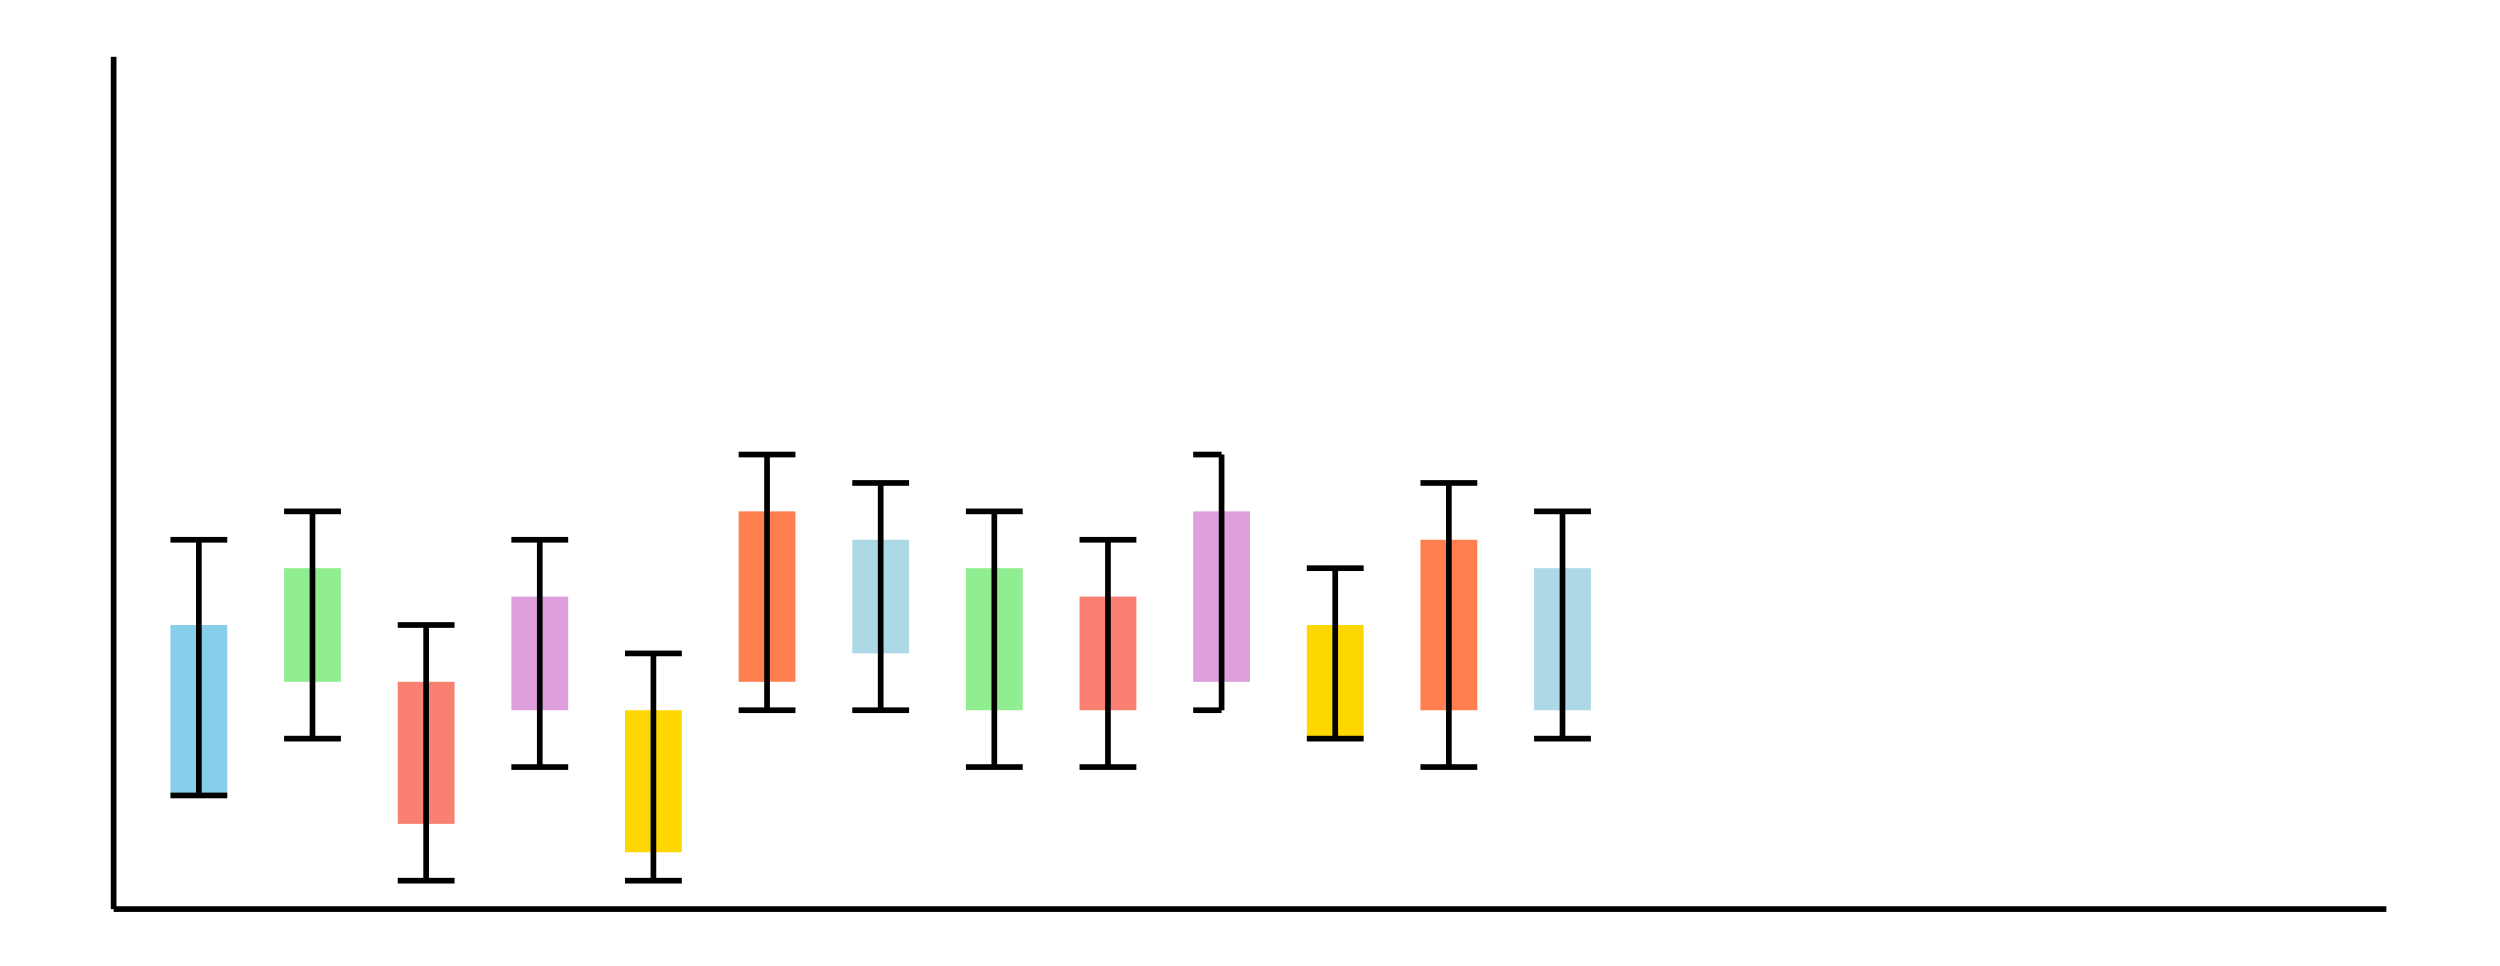
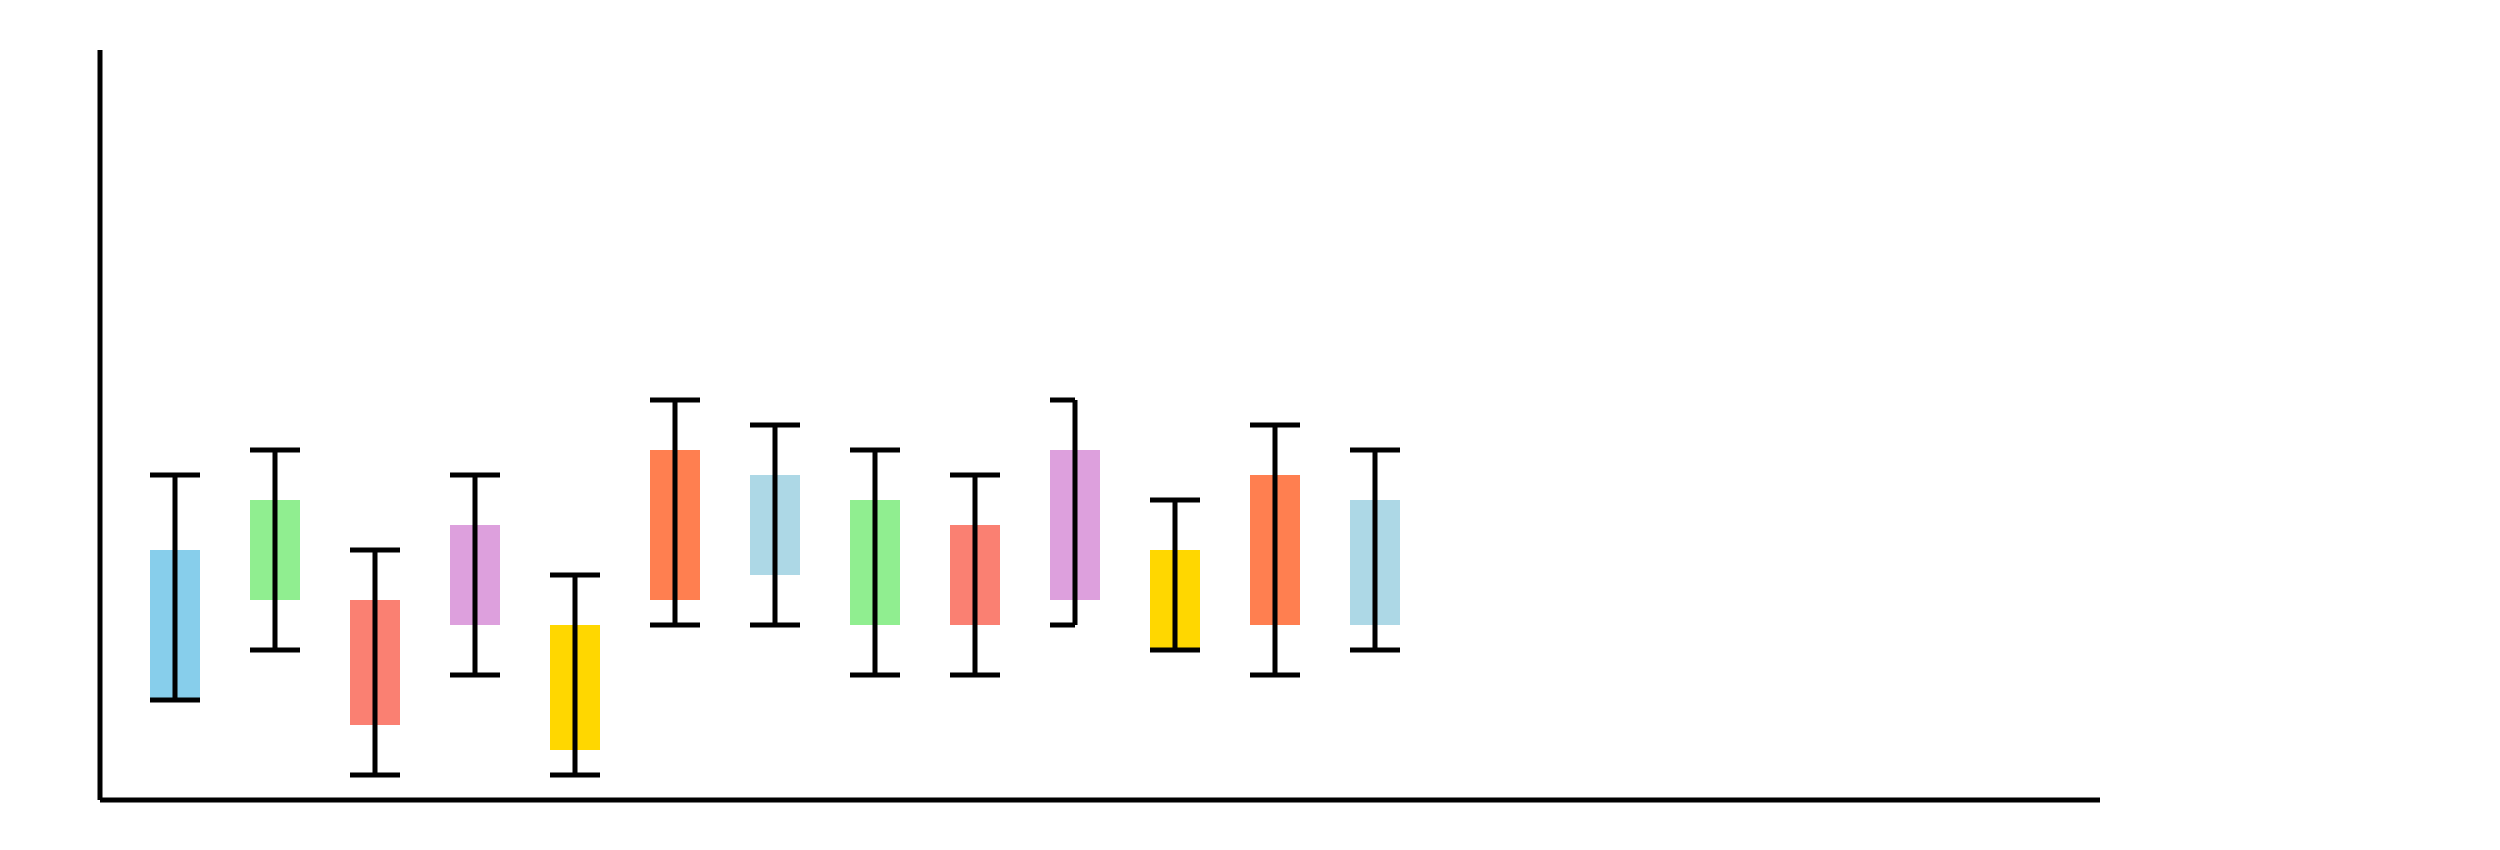
- <svg xmlns="http://www.w3.org/2000/svg" width="880" height="340" viewBox="-440,-170,880,340" style="max-width: 100%; height: auto; font: 10px sans-serif;">
+ <svg xmlns="http://www.w3.org/2000/svg" width="880" height="340" viewBox="-440,-170,1000,340" style="max-width: 100%; height: auto; font: 10px sans-serif;">
  <line x1="-400" y1="150" x2="400" y2="150" stroke="black" stroke-width="2" id="line_40" />
  <line x1="-400" y1="150" x2="-400" y2="-150" stroke="black" stroke-width="2" id="line_39" />
  <rect x="-380" y="50" width="20" height="60" fill="skyblue" id="rect_12" />
  <line x1="-370" y1="20" x2="-370" y2="110" stroke="black" stroke-width="2" id="line_38" />
  <line x1="-380" y1="20" x2="-360" y2="20" stroke="black" stroke-width="2" id="line_37" />
  <line x1="-380" y1="110" x2="-360" y2="110" stroke="black" stroke-width="2" id="line_36" />
  <rect x="-340" y="30" width="20" height="40" fill="lightgreen" id="rect_11" />
  <line x1="-330" y1="10" x2="-330" y2="90" stroke="black" stroke-width="2" id="line_35" />
  <line x1="-340" y1="10" x2="-320" y2="10" stroke="black" stroke-width="2" id="line_34" />
  <line x1="-340" y1="90" x2="-320" y2="90" stroke="black" stroke-width="2" id="line_33" />
  <rect x="-300" y="70" width="20" height="50" fill="salmon" id="rect_10" />
  <line x1="-290" y1="50" x2="-290" y2="140" stroke="black" stroke-width="2" id="line_32" />
  <line x1="-300" y1="50" x2="-280" y2="50" stroke="black" stroke-width="2" id="line_31" />
  <line x1="-300" y1="140" x2="-280" y2="140" stroke="black" stroke-width="2" id="line_30" />
  <rect x="-260" y="40" width="20" height="40" fill="plum" id="rect_9" />
  <line x1="-250" y1="20" x2="-250" y2="100" stroke="black" stroke-width="2" id="line_29" />
  <line x1="-260" y1="20" x2="-240" y2="20" stroke="black" stroke-width="2" id="line_28" />
  <line x1="-260" y1="100" x2="-240" y2="100" stroke="black" stroke-width="2" id="line_27" />
  <rect x="-220" y="80" width="20" height="50" fill="gold" id="rect_8" />
  <line x1="-210" y1="60" x2="-210" y2="140" stroke="black" stroke-width="2" id="line_26" />
  <line x1="-220" y1="60" x2="-200" y2="60" stroke="black" stroke-width="2" id="line_25" />
  <line x1="-220" y1="140" x2="-200" y2="140" stroke="black" stroke-width="2" id="line_24" />
  <rect x="-180" y="10" width="20" height="60" fill="coral" id="rect_7" />
  <line x1="-170" y1="-10" x2="-170" y2="80" stroke="black" stroke-width="2" id="line_23" />
  <line x1="-180" y1="-10" x2="-160" y2="-10" stroke="black" stroke-width="2" id="line_22" />
  <line x1="-180" y1="80" x2="-160" y2="80" stroke="black" stroke-width="2" id="line_21" />
  <rect x="-140" y="20" width="20" height="40" fill="lightblue" id="rect_6" />
  <line x1="-130" y1="0" x2="-130" y2="80" stroke="black" stroke-width="2" id="line_20" />
  <line x1="-140" y1="0" x2="-120" y2="0" stroke="black" stroke-width="2" id="line_19" />
  <line x1="-140" y1="80" x2="-120" y2="80" stroke="black" stroke-width="2" id="line_18" />
  <rect x="-100" y="30" width="20" height="50" fill="lightgreen" id="rect_5" />
  <line x1="-90" y1="10" x2="-90" y2="100" stroke="black" stroke-width="2" id="line_17" />
  <line x1="-100" y1="10" x2="-80" y2="10" stroke="black" stroke-width="2" id="line_16" />
  <line x1="-100" y1="100" x2="-80" y2="100" stroke="black" stroke-width="2" id="line_15" />
  <rect x="-60" y="40" width="20" height="40" fill="salmon" id="rect_4" />
  <line x1="-50" y1="20" x2="-50" y2="100" stroke="black" stroke-width="2" id="line_14" />
  <line x1="-60" y1="20" x2="-40" y2="20" stroke="black" stroke-width="2" id="line_13" />
  <line x1="-60" y1="100" x2="-40" y2="100" stroke="black" stroke-width="2" id="line_12" />
  <rect x="-20" y="10" width="20" height="60" fill="plum" id="rect_3" />
  <line x1="-10" y1="-10" x2="-10" y2="80" stroke="black" stroke-width="2" id="line_11" />
  <line x1="-20" y1="-10" x2="-10" y2="-10" stroke="black" stroke-width="2" id="line_10" />
  <line x1="-20" y1="80" x2="-10" y2="80" stroke="black" stroke-width="2" id="line_9" />
  <rect x="20" y="50" width="20" height="40" fill="gold" id="rect_2" />
  <line x1="30" y1="30" x2="30" y2="90" stroke="black" stroke-width="2" id="line_8" />
  <line x1="20" y1="30" x2="40" y2="30" stroke="black" stroke-width="2" id="line_7" />
  <line x1="20" y1="90" x2="40" y2="90" stroke="black" stroke-width="2" id="line_6" />
  <rect x="60" y="20" width="20" height="60" fill="coral" id="rect_1" />
  <line x1="70" y1="0" x2="70" y2="100" stroke="black" stroke-width="2" id="line_5" />
  <line x1="60" y1="0" x2="80" y2="0" stroke="black" stroke-width="2" id="line_4" />
  <line x1="60" y1="100" x2="80" y2="100" stroke="black" stroke-width="2" id="line_3" />
  <rect x="100" y="30" width="20" height="50" fill="lightblue" id="rect" />
  <line x1="110" y1="10" x2="110" y2="90" stroke="black" stroke-width="2" id="line_2" />
  <line x1="100" y1="10" x2="120" y2="10" stroke="black" stroke-width="2" id="line_1" />
  <line x1="100" y1="90" x2="120" y2="90" stroke="black" stroke-width="2" id="line" />
</svg>
